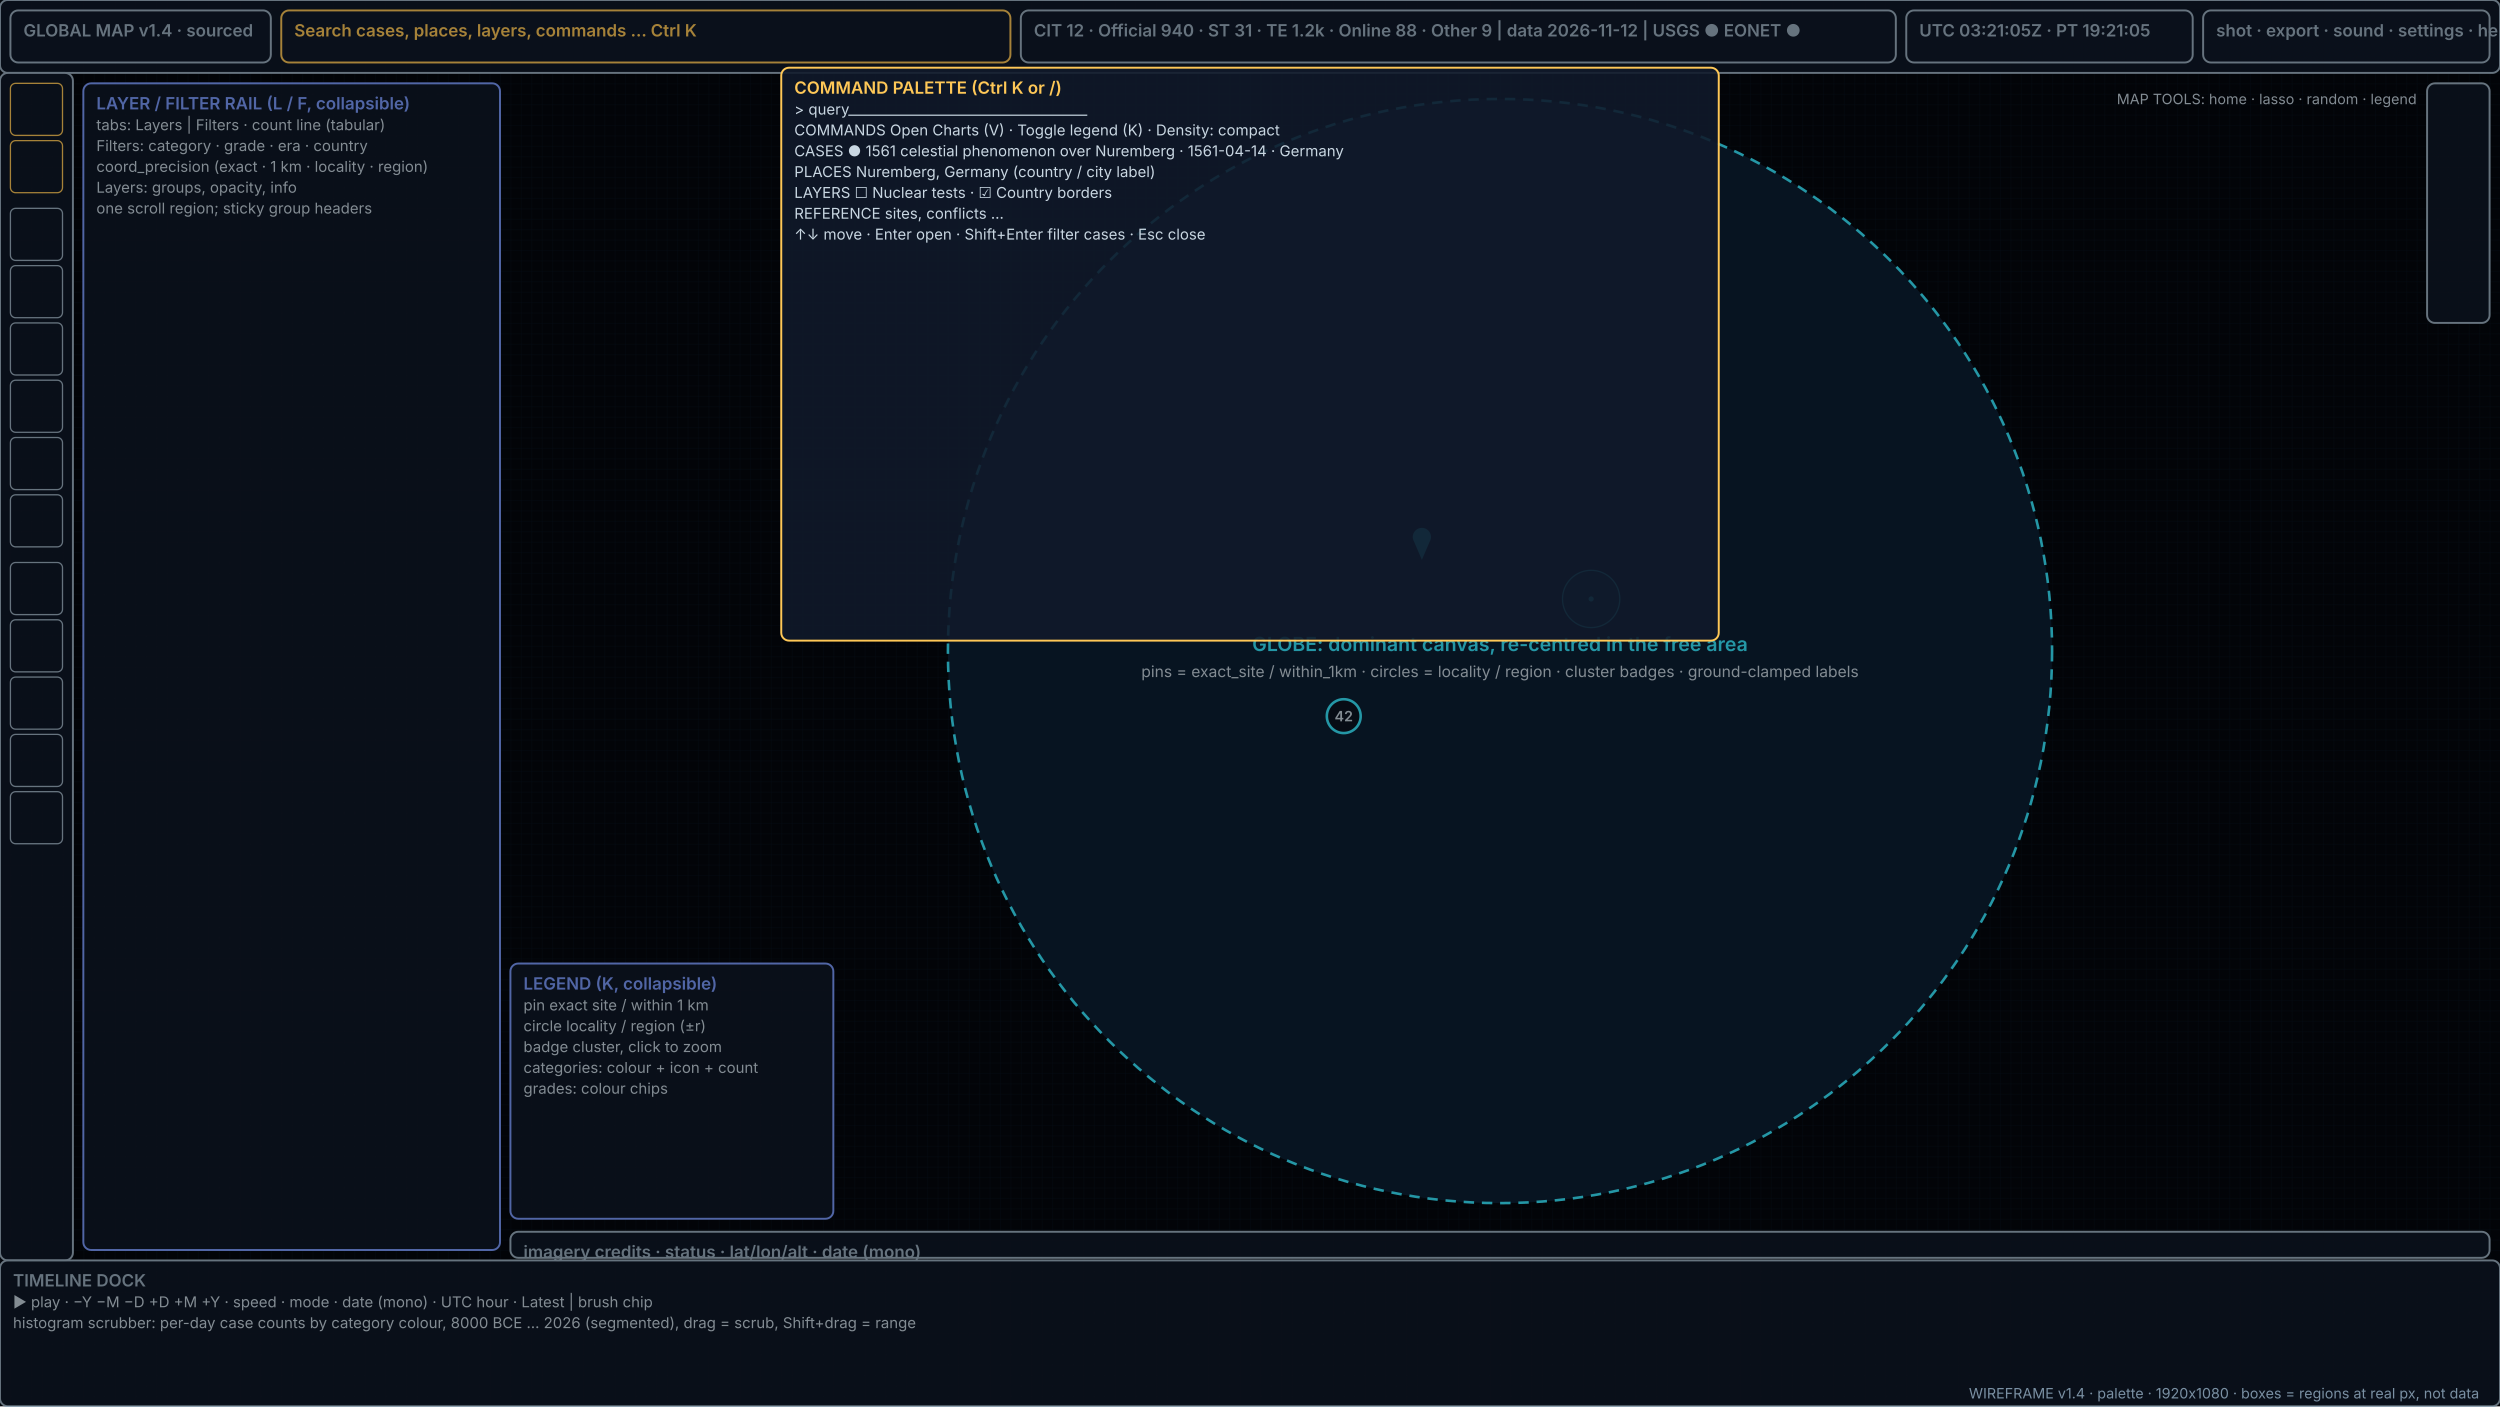
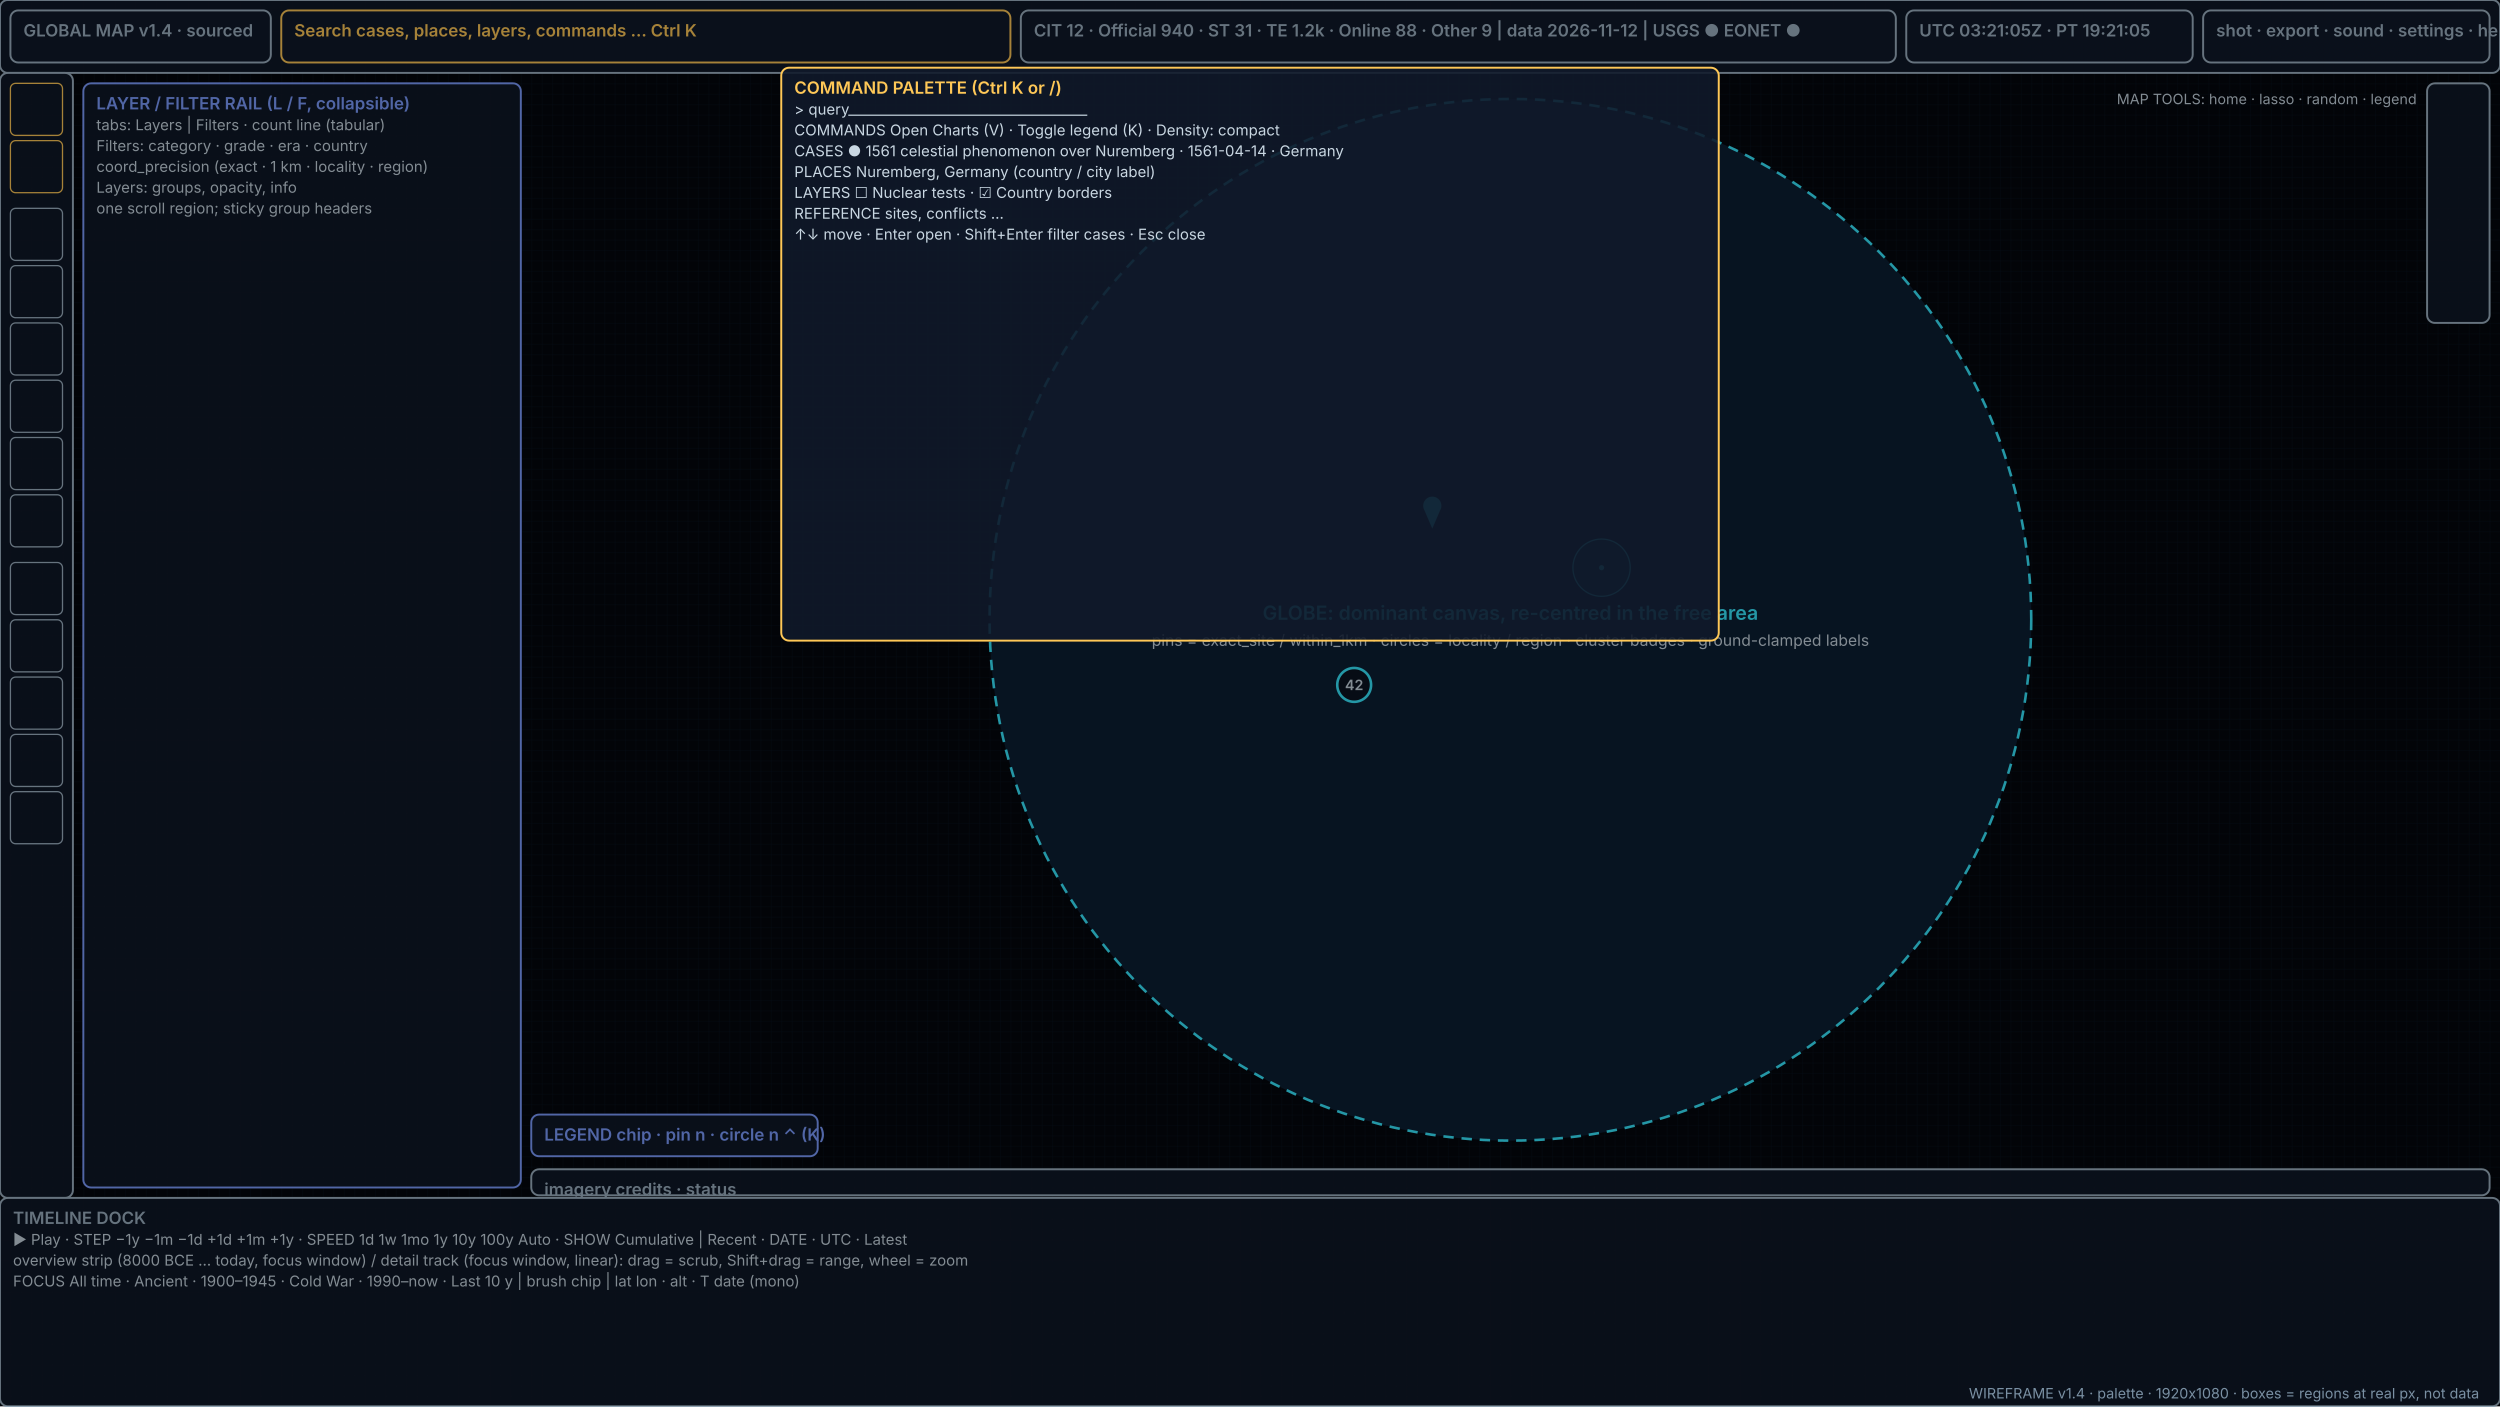
<svg xmlns="http://www.w3.org/2000/svg" width="1920" height="1080" viewBox="0 0 1920 1080" font-family="Inter, system-ui, sans-serif">
  <rect width="1920" height="1080" fill="#03060C" />
  <defs>
    <pattern id="g" width="8" height="8" patternUnits="userSpaceOnUse">
      <path d="M8 0H0V8" fill="none" stroke="#0d1f33" stroke-width="0.5" />
    </pattern>
  </defs>
  <rect width="1920" height="1080" fill="url(#g)" opacity="0.6" />
  <rect x="0" y="0" width="1920" height="56" rx="6" fill="rgba(16,26,43,0.88)" stroke="#9DB1C2" stroke-width="1.5" />
  <rect x="8" y="8" width="200" height="40" rx="6" fill="rgba(16,26,43,0.88)" stroke="#9DB1C2" stroke-width="1.5" />
  <text x="18" y="28" fill="#9DB1C2" font-size="13" font-weight="600">GLOBAL MAP  v1.4 · sourced</text>
  <rect x="216" y="8" width="560" height="40" rx="6" fill="rgba(16,26,43,0.88)" stroke="#FFC857" stroke-width="1.5" />
  <text x="226" y="28" fill="#FFC857" font-size="13" font-weight="600">Search cases, places, layers, commands …  Ctrl K</text>
  <rect x="784" y="8" width="672" height="40" rx="6" fill="rgba(16,26,43,0.88)" stroke="#9DB1C2" stroke-width="1.5" />
  <text x="794" y="28" fill="#9DB1C2" font-size="13" font-weight="600">CIT 12 · Official 940 · ST 31 · TE 1.2k · Online 88 · Other 9 | data 2026-11-12 | USGS ● EONET ●</text>
  <rect x="1464" y="8" width="220" height="40" rx="6" fill="rgba(16,26,43,0.88)" stroke="#9DB1C2" stroke-width="1.5" />
  <text x="1474" y="28" fill="#9DB1C2" font-size="13" font-weight="600">UTC 03:21:05Z  ·  PT 19:21:05</text>
  <rect x="1692" y="8" width="220" height="40" rx="6" fill="rgba(16,26,43,0.88)" stroke="#9DB1C2" stroke-width="1.5" />
  <text x="1702" y="28" fill="#9DB1C2" font-size="13" font-weight="600">shot · export · sound · settings · help</text>
-   <rect x="0" y="56" width="56" height="912" rx="6" fill="rgba(16,26,43,0.88)" stroke="#9DB1C2" stroke-width="1.5" />
+   <rect x="0" y="56" width="56" height="864" rx="6" fill="rgba(16,26,43,0.88)" stroke="#9DB1C2" stroke-width="1.5" />
  <rect x="8" y="64" width="40" height="40" rx="4" fill="none" stroke="#FFC857" stroke-width="1" />
  <rect x="8" y="108" width="40" height="40" rx="4" fill="none" stroke="#FFC857" stroke-width="1" />
  <rect x="8" y="160" width="40" height="40" rx="4" fill="none" stroke="#9DB1C2" stroke-width="1" />
  <rect x="8" y="204" width="40" height="40" rx="4" fill="none" stroke="#9DB1C2" stroke-width="1" />
  <rect x="8" y="248" width="40" height="40" rx="4" fill="none" stroke="#9DB1C2" stroke-width="1" />
  <rect x="8" y="292" width="40" height="40" rx="4" fill="none" stroke="#9DB1C2" stroke-width="1" />
  <rect x="8" y="336" width="40" height="40" rx="4" fill="none" stroke="#9DB1C2" stroke-width="1" />
  <rect x="8" y="380" width="40" height="40" rx="4" fill="none" stroke="#9DB1C2" stroke-width="1" />
  <rect x="8" y="432" width="40" height="40" rx="4" fill="none" stroke="#9DB1C2" stroke-width="1" />
  <rect x="8" y="476" width="40" height="40" rx="4" fill="none" stroke="#9DB1C2" stroke-width="1" />
  <rect x="8" y="520" width="40" height="40" rx="4" fill="none" stroke="#9DB1C2" stroke-width="1" />
  <rect x="8" y="564" width="40" height="40" rx="4" fill="none" stroke="#9DB1C2" stroke-width="1" />
  <rect x="8" y="608" width="40" height="40" rx="4" fill="none" stroke="#9DB1C2" stroke-width="1" />
-   <rect x="64" y="64" width="320" height="896" rx="6" fill="rgba(16,26,43,0.88)" stroke="#7C9CFF" stroke-width="1.5" />
+   <rect x="64" y="64" width="336" height="848" rx="6" fill="rgba(16,26,43,0.88)" stroke="#7C9CFF" stroke-width="1.5" />
  <text x="74" y="84" fill="#7C9CFF" font-size="13" font-weight="600">LAYER / FILTER RAIL (L / F, collapsible)</text>
  <text x="74" y="100" fill="#C9D7E2" font-size="11.5">tabs: Layers | Filters  · count line (tabular)</text>
  <text x="74" y="116" fill="#C9D7E2" font-size="11.5">Filters: category · grade · era · country</text>
  <text x="74" y="132" fill="#C9D7E2" font-size="11.5">          coord_precision (exact · 1 km · locality · region)</text>
  <text x="74" y="148" fill="#C9D7E2" font-size="11.5">Layers: groups, opacity, info</text>
  <text x="74" y="164" fill="#C9D7E2" font-size="11.5">one scroll region; sticky group headers</text>
  <rect x="1864" y="64" width="48" height="184" rx="6" fill="rgba(16,26,43,0.88)" stroke="#9DB1C2" stroke-width="1.5" />
  <text x="1856" y="80" text-anchor="end" fill="#C9D7E2" font-size="11">MAP TOOLS: home · lasso · random · legend</text>
-   <circle cx="1152" cy="500" r="424" fill="#0B1F33" stroke="#38E8FF" stroke-width="2" stroke-dasharray="8 6" />
-   <text x="1152" y="500" text-anchor="middle" fill="#38E8FF" font-size="15" font-weight="600">GLOBE: dominant canvas, re-centred in the free area</text>
-   <text x="1152" y="520" text-anchor="middle" fill="#C9D7E2" font-size="12">pins = exact_site / within_1km · circles = locality / region · cluster badges · ground-clamped labels</text>
-   <path d="M1092 430 l-6 -14 a7 7 0 1 1 12 0 z" fill="#38E8FF" />
-   <circle cx="1222" cy="460" r="22" fill="rgba(56,232,255,0.12)" stroke="#38E8FF" stroke-width="1" />
-   <circle cx="1222" cy="460" r="2" fill="#38E8FF" />
-   <circle cx="1032" cy="550" r="13" fill="#0b1220" stroke="#38E8FF" stroke-width="2" />
-   <text x="1032" y="554" text-anchor="middle" fill="#C9D7E2" font-size="11" font-weight="600">42</text>
-   <rect x="392" y="740" width="248" height="196" rx="6" fill="rgba(16,26,43,0.88)" stroke="#7C9CFF" stroke-width="1.5" />
-   <text x="402" y="760" fill="#7C9CFF" font-size="13" font-weight="600">LEGEND (K, collapsible)</text>
-   <text x="402" y="776" fill="#C9D7E2" font-size="11.5">pin  exact site / within 1 km</text>
-   <text x="402" y="792" fill="#C9D7E2" font-size="11.5">circle  locality / region (±r)</text>
-   <text x="402" y="808" fill="#C9D7E2" font-size="11.5">badge  cluster, click to zoom</text>
-   <text x="402" y="824" fill="#C9D7E2" font-size="11.5">categories: colour + icon + count</text>
-   <text x="402" y="840" fill="#C9D7E2" font-size="11.5">grades: colour chips</text>
-   <rect x="392" y="946" width="1520" height="20" rx="6" fill="rgba(16,26,43,0.88)" stroke="#9DB1C2" stroke-width="1.5" />
-   <text x="402" y="966" fill="#9DB1C2" font-size="13" font-weight="600">imagery credits · status · lat/lon/alt · date (mono)</text>
-   <rect x="0" y="968" width="1920" height="112" rx="6" fill="rgba(16,26,43,0.88)" stroke="#9DB1C2" stroke-width="1.5" />
-   <text x="10" y="988" fill="#9DB1C2" font-size="13" font-weight="600">TIMELINE DOCK</text>
-   <text x="10" y="1004" fill="#C9D7E2" font-size="11.5">▶ play · −Y −M −D +D +M +Y · speed · mode · date (mono) · UTC hour · Latest   |  brush chip</text>
-   <text x="10" y="1020" fill="#C9D7E2" font-size="11.5">histogram scrubber: per-day case counts by category colour, 8000 BCE … 2026 (segmented), drag = scrub, Shift+drag = range</text>
+   <circle cx="1160" cy="476" r="400" fill="#0B1F33" stroke="#38E8FF" stroke-width="2" stroke-dasharray="8 6" />
+   <text x="1160" y="476" text-anchor="middle" fill="#38E8FF" font-size="15" font-weight="600">GLOBE: dominant canvas, re-centred in the free area</text>
+   <text x="1160" y="496" text-anchor="middle" fill="#C9D7E2" font-size="12">pins = exact_site / within_1km · circles = locality / region · cluster badges · ground-clamped labels</text>
+   <path d="M1100 406 l-6 -14 a7 7 0 1 1 12 0 z" fill="#38E8FF" />
+   <circle cx="1230" cy="436" r="22" fill="rgba(56,232,255,0.12)" stroke="#38E8FF" stroke-width="1" />
+   <circle cx="1230" cy="436" r="2" fill="#38E8FF" />
+   <circle cx="1040" cy="526" r="13" fill="#0b1220" stroke="#38E8FF" stroke-width="2" />
+   <text x="1040" y="530" text-anchor="middle" fill="#C9D7E2" font-size="11" font-weight="600">42</text>
+   <rect x="408" y="856" width="220" height="32" rx="6" fill="rgba(16,26,43,0.88)" stroke="#7C9CFF" stroke-width="1.5" />
+   <text x="418" y="876" fill="#7C9CFF" font-size="13" font-weight="600">LEGEND chip · pin n · circle n  ⌃ (K)</text>
+   <rect x="408" y="898" width="1504" height="20" rx="6" fill="rgba(16,26,43,0.88)" stroke="#9DB1C2" stroke-width="1.5" />
+   <text x="418" y="918" fill="#9DB1C2" font-size="13" font-weight="600">imagery credits · status</text>
+   <rect x="0" y="920" width="1920" height="160" rx="6" fill="rgba(16,26,43,0.88)" stroke="#9DB1C2" stroke-width="1.5" />
+   <text x="10" y="940" fill="#9DB1C2" font-size="13" font-weight="600">TIMELINE DOCK</text>
+   <text x="10" y="956" fill="#C9D7E2" font-size="11.5">▶ Play · STEP −1y −1m −1d +1d +1m +1y · SPEED 1d 1w 1mo 1y 10y 100y Auto · SHOW Cumulative | Recent · DATE · UTC · Latest</text>
+   <text x="10" y="972" fill="#C9D7E2" font-size="11.5">overview strip (8000 BCE … today, focus window) / detail track (focus window, linear): drag = scrub, Shift+drag = range, wheel = zoom</text>
+   <text x="10" y="988" fill="#C9D7E2" font-size="11.5">FOCUS All time · Ancient · 1900–1945 · Cold War · 1990–now · Last 10 y   |  brush chip  |  lat lon · alt · T date (mono)</text>
  <rect x="0" y="0" width="1920" height="1080" fill="rgba(0,0,0,0.35)" />
  <rect x="600" y="52" width="720" height="440" rx="6" fill="rgba(16,26,43,0.88)" stroke="#FFC857" stroke-width="1.5" />
  <text x="610" y="72" fill="#FFC857" font-size="13" font-weight="600">COMMAND PALETTE (Ctrl K or /)</text>
  <text x="610" y="88" fill="#C9D7E2" font-size="11.5">&gt; query___________________________________</text>
  <text x="610" y="104" fill="#C9D7E2" font-size="11.5">COMMANDS   Open Charts (V) · Toggle legend (K) · Density: compact</text>
  <text x="610" y="120" fill="#C9D7E2" font-size="11.5">CASES      ● 1561 celestial phenomenon over Nuremberg · 1561-04-14 · Germany</text>
  <text x="610" y="136" fill="#C9D7E2" font-size="11.5">PLACES     Nuremberg, Germany (country / city label)</text>
  <text x="610" y="152" fill="#C9D7E2" font-size="11.5">LAYERS     ☐ Nuclear tests · ☑ Country borders</text>
  <text x="610" y="168" fill="#C9D7E2" font-size="11.5">REFERENCE  sites, conflicts …</text>
  <text x="610" y="184" fill="#C9D7E2" font-size="11.5">↑↓ move · Enter open · Shift+Enter filter cases · Esc close</text>
  <text x="1904" y="1074" text-anchor="end" fill="#7A90A3" font-size="11">WIREFRAME v1.4 · palette · 1920x1080 · boxes = regions at real px, not data</text>
</svg>
